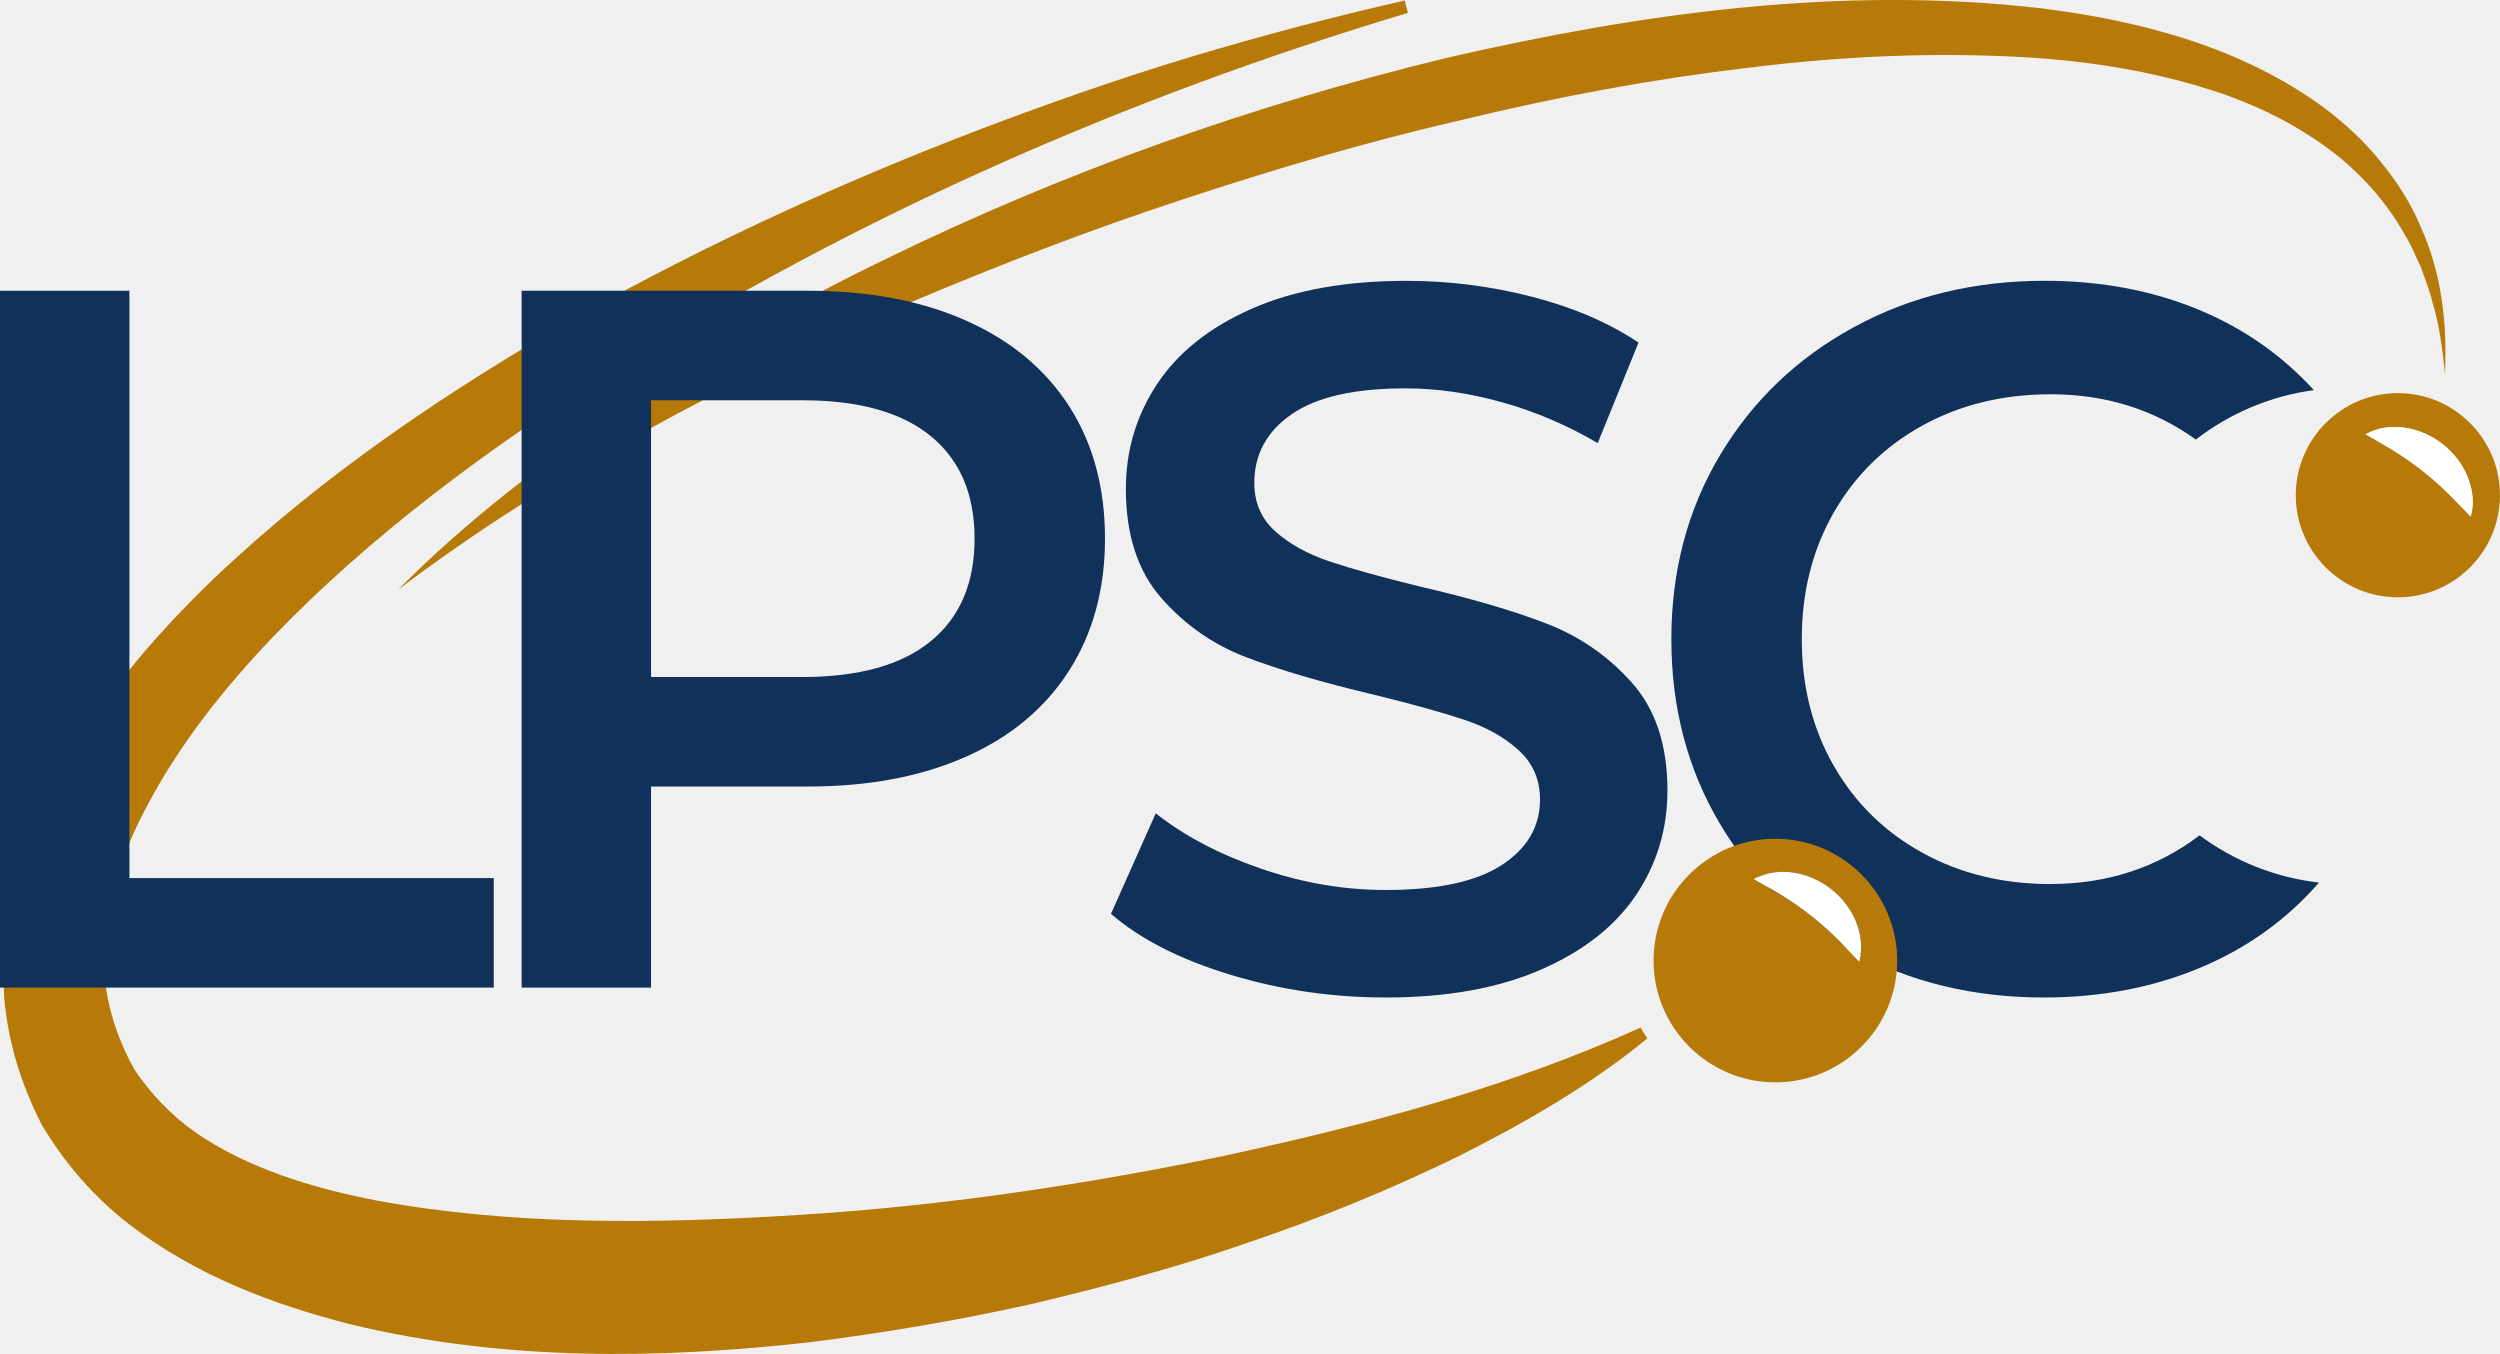
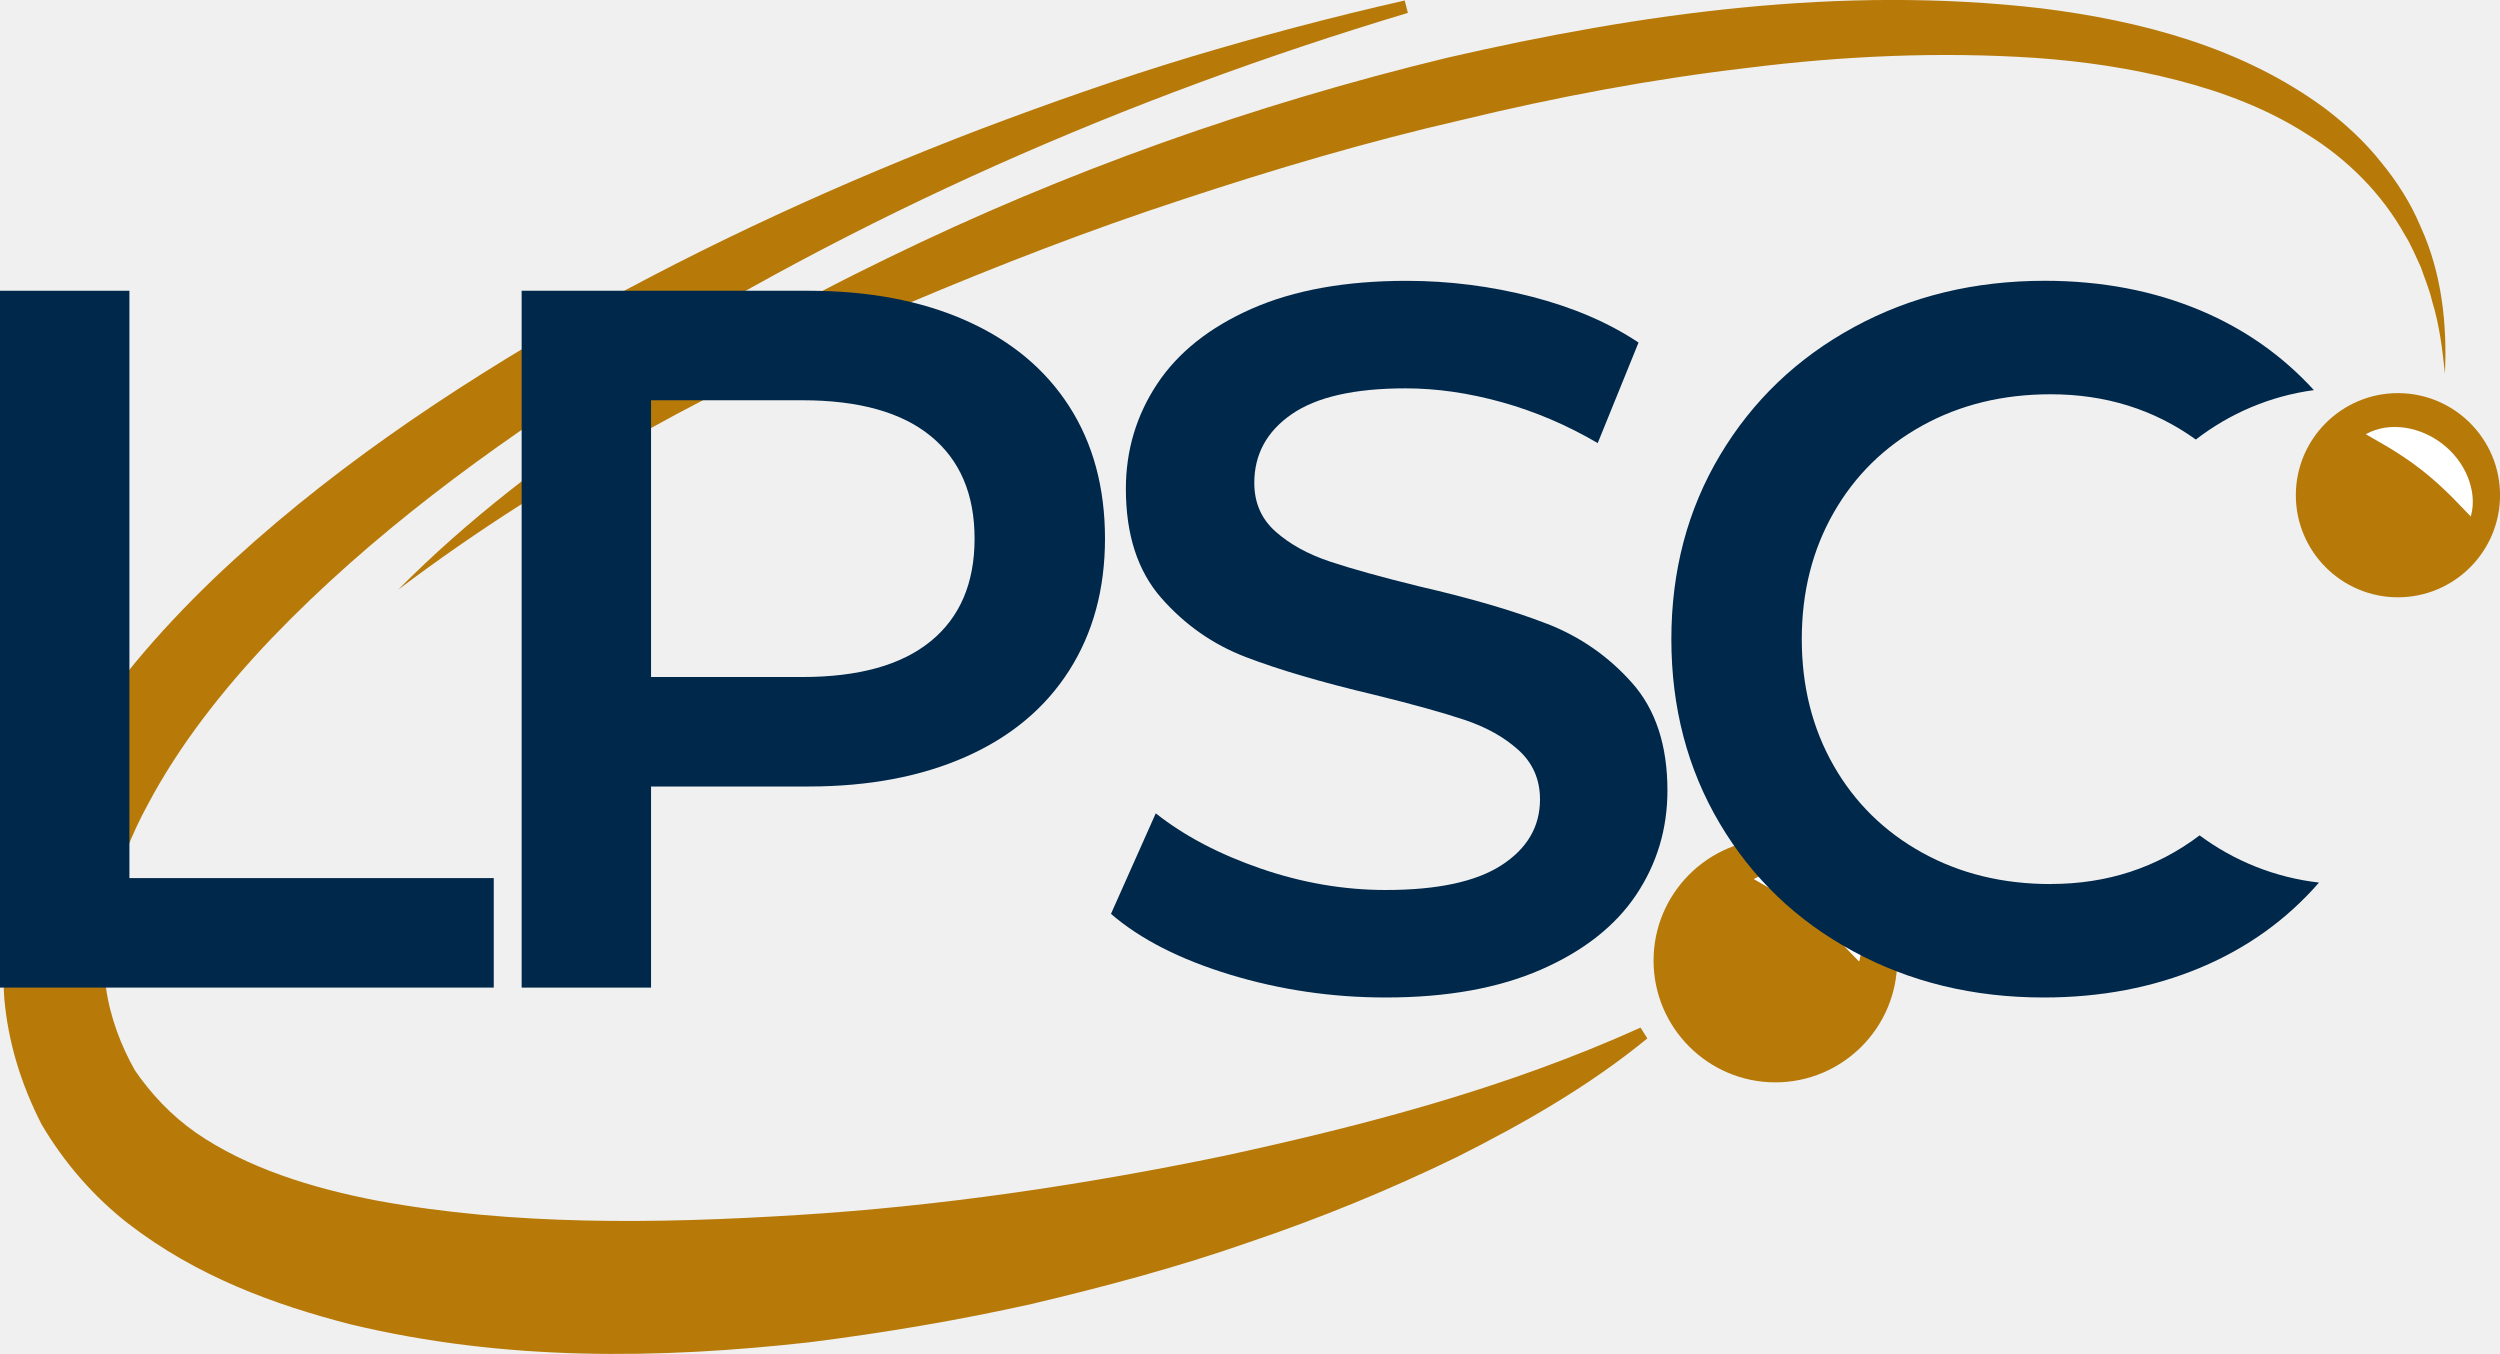
<svg xmlns="http://www.w3.org/2000/svg" width="121.63" height="65.872" version="1.1" viewBox="0 0 121.63 65.872">
-   <path d="m75.262 30.348c-1.615-0.63-3.681-1.235-6.199-1.816-1.84-0.452-3.293-0.855-4.358-1.211-1.066-0.355-1.946-0.839-2.64-1.453-0.694-0.613-1.041-1.404-1.041-2.373 0-1.388 0.605-2.502 1.816-3.342 1.211-0.839 3.059-1.259 5.545-1.259 1.517 0 3.083 0.226 4.698 0.678 1.614 0.452 3.164 1.114 4.649 1.985l1.986-4.891c-1.454-0.969-3.181-1.711-5.182-2.228-2.002-0.516-4.037-0.775-6.103-0.775-2.971 0-5.481 0.453-7.531 1.356-2.05 0.904-3.584 2.123-4.601 3.656-1.017 1.534-1.525 3.237-1.525 5.109 0 2.228 0.573 3.996 1.719 5.303 1.146 1.308 2.518 2.269 4.117 2.881 1.599 0.614 3.688 1.228 6.272 1.84 1.84 0.453 3.293 0.856 4.359 1.211 1.065 0.356 1.945 0.847 2.639 1.477 0.694 0.629 1.042 1.429 1.042 2.397 0 1.324-0.623 2.389-1.865 3.196-1.243 0.807-3.124 1.211-5.642 1.211-2.034 0-4.061-0.347-6.078-1.042-2.018-0.694-3.721-1.59-5.109-2.688l-2.179 4.891c1.42 1.227 3.349 2.212 5.787 2.955 2.438 0.742 4.964 1.114 7.58 1.114 2.97 0 5.489-0.453 7.555-1.356 2.066-0.904 3.608-2.115 4.625-3.632 1.017-1.518 1.526-3.212 1.526-5.085 0-2.195-0.574-3.939-1.719-5.23-1.146-1.291-2.527-2.252-4.141-2.881" fill="#0f315a" stroke-width=".042" />
-   <path d="m99.767 43.011c-2.325 0-4.407-0.508-6.247-1.526-1.84-1.017-3.277-2.429-4.31-4.237-1.033-1.808-1.55-3.858-1.55-6.151 0-2.292 0.517-4.343 1.55-6.151s2.47-3.221 4.31-4.238c1.84-1.017 3.923-1.526 6.247-1.526 2.668 0 5.024 0.735 7.065 2.203 1.635-1.263 3.6-2.116 5.743-2.405-1.523-1.668-3.352-2.96-5.495-3.866-2.293-0.969-4.827-1.453-7.604-1.453-3.423 0-6.514 0.751-9.274 2.252-2.761 1.501-4.932 3.576-6.514 6.223-1.583 2.648-2.373 5.635-2.373 8.96 0 3.325 0.783 6.312 2.349 8.959 1.566 2.648 3.729 4.723 6.49 6.223 2.761 1.501 5.852 2.252 9.275 2.252 2.776 0 5.318-0.484 7.628-1.453 2.275-0.955 4.197-2.335 5.767-4.138-2.159-0.247-4.148-1.063-5.809-2.297-2.084 1.576-4.498 2.366-7.247 2.366" fill="#0f315a" stroke-width=".042" />
-   <g transform="matrix(.041683 0 0 -.041683 0 80)" fill="#b77a09">
-     <path d="m464.9 1231.1c81 81.8 173.49 152.06 269.53 216.17 96.613 63.44 197.55 120.45 301.74 170.74 208.02 101.47 427.47 179.16 652.91 233.81 225.46 51.86 459.3 84.87 693.46 57.72 115.77-14.44 234.82-45.35 331.85-117.35 23.81-18.14 46.01-38.66 64.66-62.12 18.95-23.09 35.18-48.53 46.52-75.95 24.69-54.18 30.82-113.88 28.17-170.95-2.97 28.58-6.45 57.03-14.87 84.15-3.1 13.8-8.79 26.82-13.24 40.07-6.08 12.66-11.1 25.7-18.57 37.51-27.08 48.56-67.08 88.41-113.63 117.25-46.11 29.77-98.3 49.59-151.88 63.38-53.62 13.93-109.03 22.05-164.8 26.09-111.66 7.43-224.65 2.51-336.67-11.56-112.14-13.13-223.63-34.08-333.78-60.78-110.49-25.33-219.46-57.61-327.26-93.27-107.96-35.35-214.01-76.45-318.75-120.74-104.45-44.94-207.34-93.91-306.99-149.17-100.02-54.66-196.68-115.71-288.4-185" />
-     <path d="m1643.3 1904.2c-327.98-98.39-643.99-236.81-930.89-418.34-142.99-90.49-280.21-191.65-395.12-311.38-56.996-59.84-108.03-124.8-144.87-194.45-37.684-69.211-56.988-144.27-48.692-213.56 4.731-34.5 17.582-67.848 33.649-96.41 18.953-27.629 42.273-52.559 71.519-73.047 58.95-40.621 134.48-64.5 212.02-79.262 156.68-28.859 324.04-27.039 489.94-16.66 166.54 10.238 333.53 34.992 498.71 69.238 164.87 35.801 329.06 78.902 485.23 149.5l8-12.598c-67.62-55.421-144.23-99.281-222.41-138.51-78.73-38.34-159.96-71.52-242.92-99.547-82.72-28.973-167.45-51.543-252.86-71.832-85.66-19.149-172.45-33.758-260.08-44.828-175.22-19.602-355.56-22.231-535.35 20.968-89.106 22.918-179.81 56.04-259.58 117.65-39.727 30.941-74.485 70.57-101.07 115.8-24.18 47.261-39.102 96.269-43.543 147.39-3.102 50.75 1.801 101.47 15.773 148.17 14.023 46.481 33.059 90.524 57.144 130.16 47.18 80.24 106.81 148.67 170.75 210.35 128.78 122.81 274.85 220.37 425.46 306.88 151.59 85.14 309.48 157.1 470.81 218.8 80.78 30.55 162.21 59.21 244.77 84.15 82.63 24.71 165.95 46.79 249.88 65.82l3.72-14.45" />
-     <path d="m2854.3 1346.4c-9.08 8.75-18.05 16.49-27.33 23.82-9.31 7.3-18.95 14.14-29.61 20.86-10.66 6.94-22.28 13.18-36.19 21.36 28.36 15.76 64.69 8.21 89.86-11.56 12.72-9.92 22.9-23.09 29.01-37.82 5.94-14.76 8.3-31.06 3.7-46.66-11.28 11.56-20.15 21.29-29.44 30zm-55.55 114c-65.7 0-119.16-53.46-119.16-119.17s53.46-119.17 119.16-119.17c65.73 0 119.18 53.46 119.18 119.17s-53.45 119.17-119.18 119.17" />
+   <path d="m120.05 23.187c-0.255-0.614-0.679-1.163-1.209-1.576-1.049-0.824-2.563-1.139-3.746-0.482 0.58 0.341 1.064 0.601 1.508 0.89 0.444 0.28 0.846 0.565 1.234 0.87 0.387 0.306 0.761 0.628 1.139 0.993 0.387 0.363 0.757 0.769 1.227 1.25 0.192-0.65 0.093-1.33-0.154-1.945" fill="#fff" stroke-width=".042" />
+   <g fill="#b77a09">
+     <g stroke-width=".042">
+       <path d="m19.378 28.684c3.376-3.41 7.232-6.338 11.235-9.011 4.027-2.644 8.235-5.021 12.577-7.117 8.671-4.23 17.818-7.468 27.215-9.746 9.398-2.162 19.145-3.538 28.905-2.406 4.826 0.602 9.788 1.89 13.833 4.891 0.992 0.756 1.918 1.611 2.695 2.589 0.79 0.962 1.466 2.023 1.939 3.166 1.029 2.258 1.285 4.747 1.174 7.126-0.124-1.191-0.269-2.377-0.62-3.508-0.129-0.575-0.366-1.118-0.552-1.67-0.253-0.528-0.463-1.071-0.774-1.563-1.129-2.024-2.796-3.685-4.736-4.887-1.922-1.241-4.097-2.067-6.331-2.642-2.235-0.581-4.545-0.919-6.869-1.087-4.654-0.31-9.364-0.105-14.033 0.482-4.674 0.547-9.322 1.421-13.913 2.534-4.606 1.056-9.148 2.401-13.641 3.888-4.5 1.474-8.921 3.187-13.286 5.033-4.354 1.873-8.643 3.914-12.796 6.218-4.169 2.278-8.198 4.823-12.021 7.711" />
+       <path d="m68.498 0.627c-13.671 4.101-26.843 9.871-38.802 17.438-5.96 3.772-11.68 7.989-16.47 12.979-2.376 2.494-4.503 5.202-6.039 8.105-1.571 2.885-2.375 6.014-2.03 8.902 0.197 1.438 0.733 2.828 1.403 4.019 0.79 1.152 1.762 2.191 2.981 3.045 2.457 1.693 5.606 2.689 8.838 3.304 6.531 1.203 13.507 1.127 20.422 0.694 6.942-0.427 13.903-1.459 20.788-2.886 6.872-1.492 13.716-3.289 20.226-6.232l0.333 0.525c-2.819 2.31-6.012 4.138-9.271 5.774-3.282 1.598-6.668 2.981-10.126 4.149-3.448 1.208-6.98 2.148-10.54 2.994-3.571 0.798-7.188 1.407-10.841 1.869-7.304 0.817-14.821 0.927-22.315-0.874-3.714-0.955-7.495-2.336-10.82-4.904-1.656-1.29-3.105-2.942-4.213-4.827-1.008-1.97-1.63-4.013-1.815-6.144-0.129-2.115 0.075-4.23 0.657-6.176 0.585-1.938 1.378-3.773 2.382-5.426 1.967-3.345 4.452-6.197 7.117-8.768 5.368-5.119 11.457-9.186 17.734-12.792 6.319-3.549 12.9-6.548 19.625-9.12 3.367-1.273 6.761-2.468 10.203-3.508 3.444-1.03 6.917-1.95 10.416-2.744l0.155 0.602" />
+       <path d="m118.98 23.878c-0.378-0.365-0.752-0.687-1.139-0.993-0.388-0.304-0.79-0.589-1.234-0.87-0.444-0.289-0.929-0.549-1.508-0.89 1.182-0.657 2.696-0.342 3.746 0.482 0.53 0.413 0.955 0.962 1.209 1.577 0.248 0.615 0.346 1.295 0.154 1.945-0.47-0.482-0.84-0.887-1.227-1.25zm-2.316-4.752c-2.739 0-4.967 2.228-4.967 4.967s2.228 4.967 4.967 4.967c2.74 0 4.968-2.228 4.968-4.967s-2.228-4.967-4.968-4.967" />
+     </g>
+     <path d="m90.447 46.771c-0.47-0.481-0.84-0.887-1.227-1.25-0.379-0.365-0.752-0.687-1.14-0.993-0.388-0.304-0.79-0.589-1.234-0.869-0.444-0.289-0.928-0.549-1.508-0.89 1.182-0.657 2.697-0.343 3.746 0.482 0.531 0.413 0.954 0.962 1.209 1.576 0.247 0.616 0.346 1.295 0.154 1.945zm-4.072-5.964c-3.268 0-5.926 2.658-5.926 5.926 0 3.268 2.658 5.926 5.926 5.926s5.926-2.658 5.926-5.926c0-3.268-2.658-5.926-5.926-5.926" stroke-width=".042" />
  </g>
-   <g stroke-width=".042">
-     <path d="m120.05 23.187c-0.255-0.614-0.679-1.163-1.209-1.576-1.049-0.824-2.563-1.139-3.746-0.482 0.58 0.341 1.064 0.601 1.508 0.89 0.444 0.28 0.846 0.565 1.234 0.87 0.387 0.306 0.761 0.628 1.139 0.993 0.387 0.363 0.757 0.769 1.227 1.25 0.192-0.65 0.093-1.33-0.154-1.945" fill="#fff" />
-     <path d="m90.447 46.771c-0.47-0.481-0.84-0.887-1.227-1.25-0.379-0.365-0.752-0.687-1.14-0.993-0.388-0.304-0.79-0.589-1.234-0.869-0.444-0.289-0.928-0.549-1.508-0.89 1.182-0.657 2.697-0.343 3.746 0.482 0.531 0.413 0.954 0.962 1.209 1.576 0.247 0.616 0.346 1.295 0.154 1.945zm-4.072-5.964c-3.268 0-5.926 2.658-5.926 5.926 0 3.268 2.658 5.926 5.926 5.926s5.926-2.658 5.926-5.926c0-3.268-2.658-5.926-5.926-5.926" fill="#b77a09" />
-     <path d="m89.084 43.25c-1.049-0.825-2.564-1.139-3.746-0.482 0.58 0.34 1.065 0.601 1.508 0.89 0.444 0.28 0.846 0.565 1.234 0.869 0.387 0.306 0.761 0.628 1.14 0.993 0.387 0.363 0.757 0.769 1.227 1.25 0.192-0.65 0.093-1.329-0.154-1.945-0.255-0.614-0.679-1.163-1.209-1.576" fill="#fff" />
-     <path d="m6.296 14.146h-6.296v33.902h24.022v-5.327h-17.726v-28.574" fill="#0f315a" />
-     <path d="m45.284 31.194c-1.421 1.163-3.503 1.744-6.247 1.744h-7.362v-13.464h7.362c2.744 0 4.826 0.581 6.247 1.744 1.421 1.162 2.131 2.826 2.131 4.989 0 2.163-0.711 3.826-2.131 4.988zm1.719-15.595c-2.179-0.969-4.739-1.453-7.676-1.453h-13.948v33.902h6.296v-9.783h7.652c2.938 0 5.497-0.484 7.676-1.453 2.18-0.968 3.85-2.365 5.013-4.189 1.163-1.824 1.744-3.963 1.744-6.417 0-2.486-0.581-4.633-1.744-6.441-1.163-1.808-2.833-3.197-5.013-4.165" fill="#0f315a" />
+   <path d="m89.084 43.25c-1.049-0.825-2.564-1.139-3.746-0.482 0.58 0.34 1.065 0.601 1.508 0.89 0.444 0.28 0.846 0.565 1.234 0.869 0.387 0.306 0.761 0.628 1.14 0.993 0.387 0.363 0.757 0.769 1.227 1.25 0.192-0.65 0.093-1.329-0.154-1.945-0.255-0.614-0.679-1.163-1.209-1.576" fill="#fff" stroke-width=".042" />
+   <g fill="#00284a" stroke-width=".042">
+     <path d="m75.262 30.348c-1.615-0.63-3.681-1.235-6.199-1.816-1.84-0.452-3.293-0.855-4.358-1.211-1.066-0.355-1.946-0.839-2.64-1.453-0.694-0.613-1.041-1.404-1.041-2.373 0-1.388 0.605-2.502 1.816-3.342 1.211-0.839 3.059-1.259 5.545-1.259 1.517 0 3.083 0.226 4.698 0.678 1.614 0.452 3.164 1.114 4.649 1.985l1.986-4.891c-1.454-0.969-3.181-1.711-5.182-2.228-2.002-0.516-4.037-0.775-6.103-0.775-2.971 0-5.481 0.453-7.531 1.356-2.05 0.904-3.584 2.123-4.601 3.656-1.017 1.534-1.525 3.237-1.525 5.109 0 2.228 0.573 3.996 1.719 5.303 1.146 1.308 2.518 2.269 4.117 2.881 1.599 0.614 3.688 1.228 6.272 1.84 1.84 0.453 3.293 0.856 4.359 1.211 1.065 0.356 1.945 0.847 2.639 1.477 0.694 0.629 1.042 1.429 1.042 2.397 0 1.324-0.623 2.389-1.865 3.196-1.243 0.807-3.124 1.211-5.642 1.211-2.034 0-4.061-0.347-6.078-1.042-2.018-0.694-3.721-1.59-5.109-2.688l-2.179 4.891c1.42 1.227 3.349 2.212 5.787 2.955 2.438 0.742 4.964 1.114 7.58 1.114 2.97 0 5.489-0.453 7.555-1.356 2.066-0.904 3.608-2.115 4.625-3.632 1.017-1.518 1.526-3.212 1.526-5.085 0-2.195-0.574-3.939-1.719-5.23-1.146-1.291-2.527-2.252-4.141-2.881" />
+     <path d="m99.767 43.011c-2.325 0-4.407-0.508-6.247-1.526-1.84-1.017-3.277-2.429-4.31-4.237-1.033-1.808-1.55-3.858-1.55-6.151 0-2.292 0.517-4.343 1.55-6.151s2.47-3.221 4.31-4.238 3.923-1.526 6.247-1.526c2.668 0 5.024 0.735 7.065 2.203 1.635-1.263 3.6-2.116 5.743-2.405-1.523-1.668-3.352-2.96-5.495-3.866-2.293-0.969-4.827-1.453-7.604-1.453-3.423 0-6.514 0.751-9.274 2.252-2.761 1.501-4.932 3.576-6.514 6.223-1.583 2.648-2.373 5.635-2.373 8.96 0 3.325 0.783 6.312 2.349 8.959 1.566 2.648 3.729 4.723 6.49 6.223 2.761 1.501 5.852 2.252 9.275 2.252 2.776 0 5.318-0.484 7.628-1.453 2.275-0.955 4.197-2.335 5.767-4.138-2.159-0.247-4.148-1.063-5.809-2.297-2.084 1.576-4.498 2.366-7.247 2.366" />
+     <path d="m6.296 14.146h-6.296v33.902h24.022v-5.327h-17.726v-28.574" />
+     <path d="m45.284 31.194c-1.421 1.163-3.503 1.744-6.247 1.744h-7.362v-13.464h7.362c2.744 0 4.826 0.581 6.247 1.744 1.421 1.162 2.131 2.826 2.131 4.989 0 2.163-0.711 3.826-2.131 4.988zm1.719-15.595c-2.179-0.969-4.739-1.453-7.676-1.453h-13.948v33.902h6.296v-9.783h7.652c2.938 0 5.497-0.484 7.676-1.453 2.18-0.968 3.85-2.365 5.013-4.189 1.163-1.824 1.744-3.963 1.744-6.417 0-2.486-0.581-4.633-1.744-6.441-1.163-1.808-2.833-3.197-5.013-4.165" />
  </g>
</svg>
